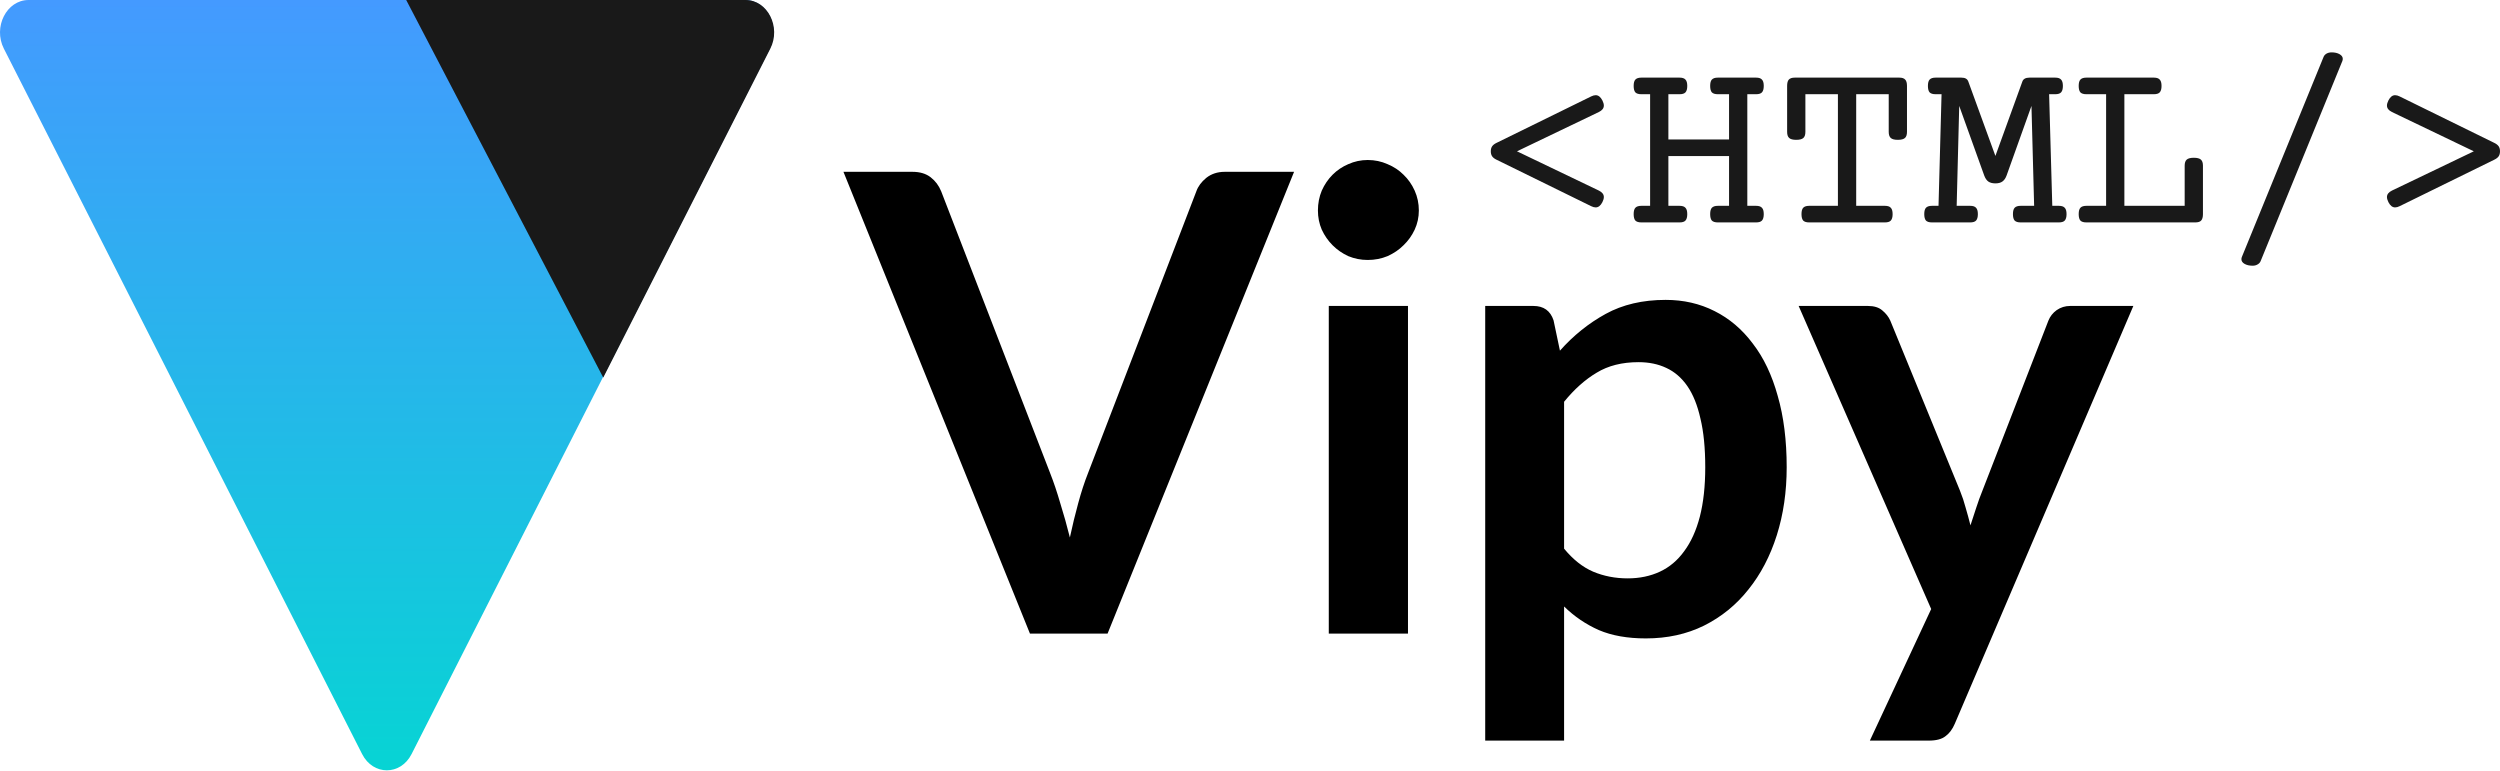
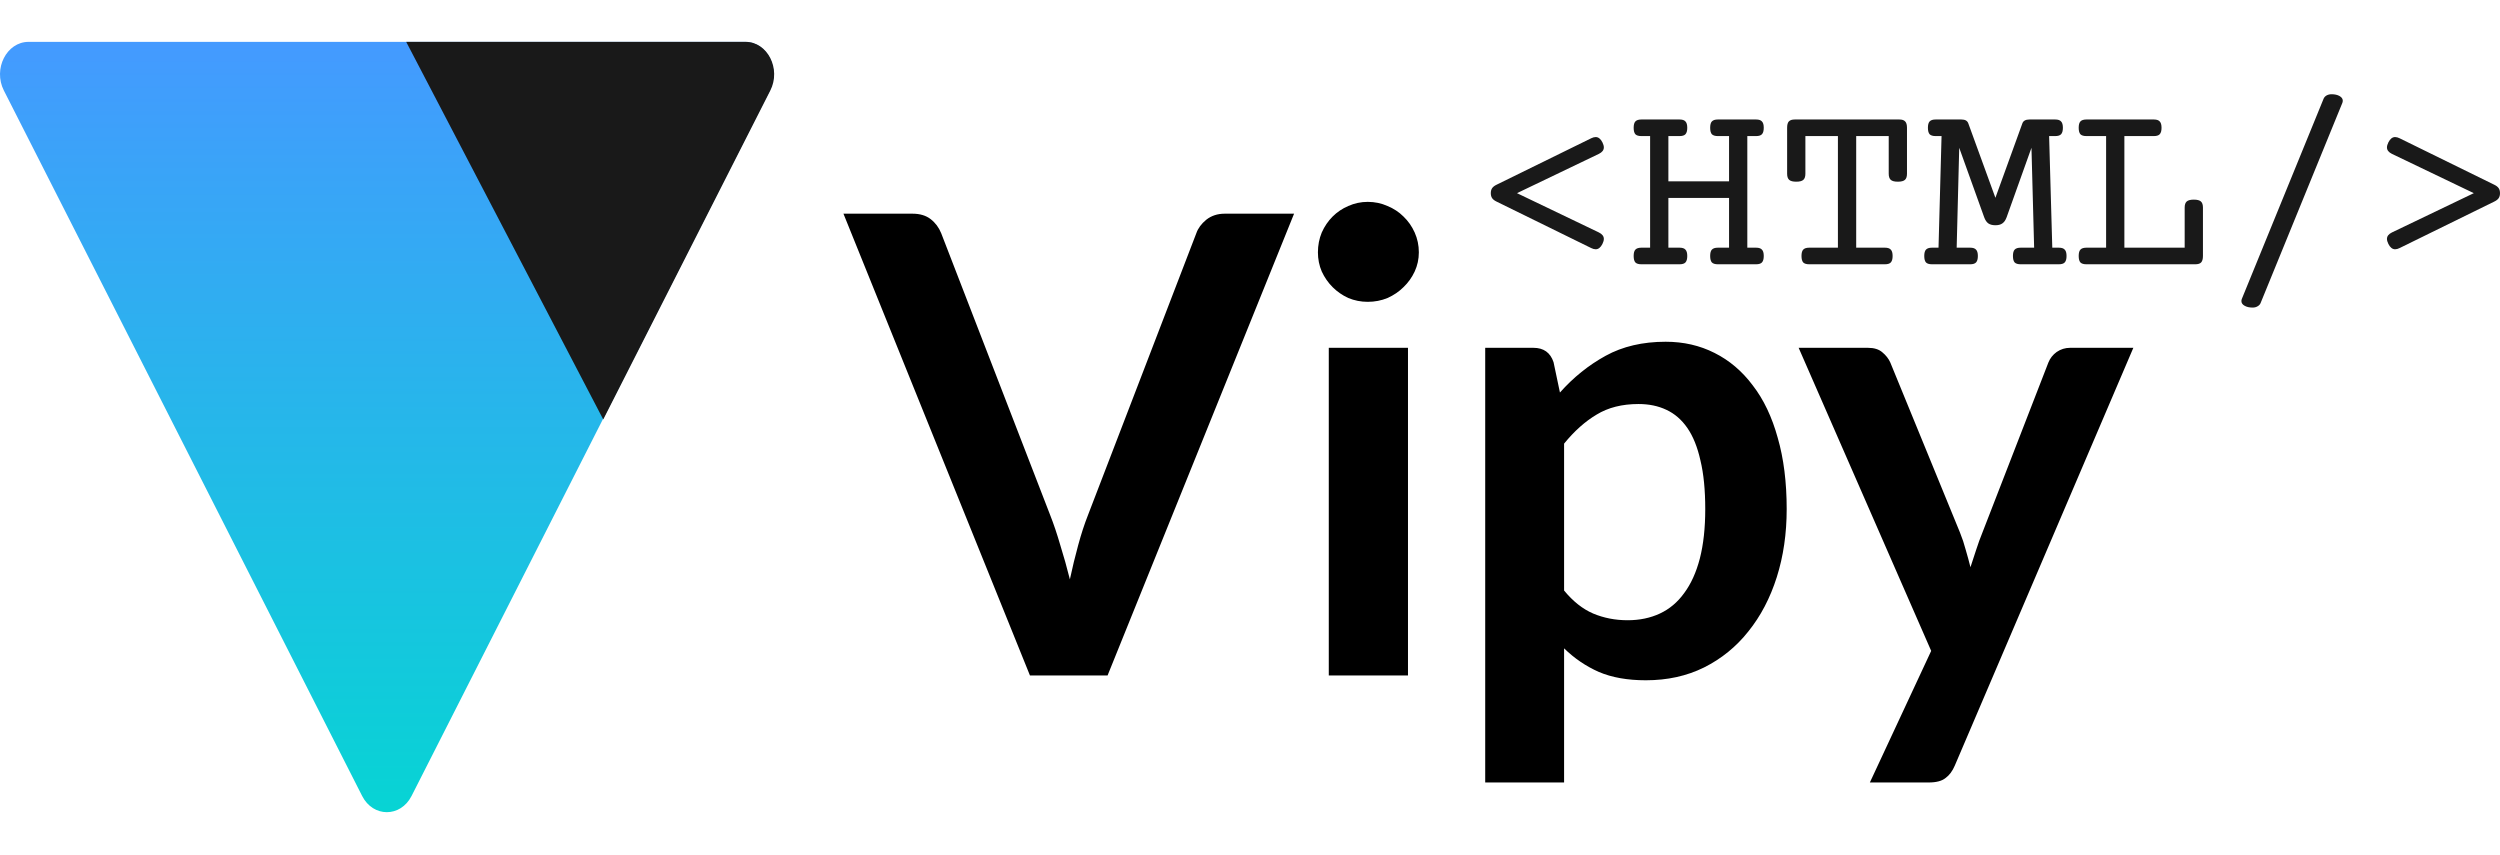
- <svg xmlns="http://www.w3.org/2000/svg" width="1957" height="603" viewBox="0 0 1957 603" fill="none">
+ <svg xmlns="http://www.w3.org/2000/svg" width="161" height="55" viewBox="0 0 1957 603" fill="none">
  <path d="M583.287 3.78172e-05C600.48 3.93232e-05 611.225 21.158 602.629 38.084L322.169 590.305C313.573 607.232 292.082 607.232 283.485 590.305L3.026 38.084C-5.571 21.158 5.175 -1.506e-06 22.368 0L583.287 3.78172e-05Z" fill="url(#paint0_linear_1210_1381)" />
  <path fill-rule="evenodd" clip-rule="evenodd" d="M472.223 295.562L602.99 38.084C611.586 21.158 600.84 1.94181e-05 583.648 1.79121e-05L317.969 0L472.223 295.562Z" fill="#191919" />
  <path d="M1245.58 75.469C1246.85 74.833 1248.02 74.515 1249.1 74.515C1251.2 74.515 1252.95 75.883 1254.35 78.62C1255.11 80.148 1255.49 81.485 1255.49 82.631C1255.49 84.731 1254.19 86.418 1251.58 87.691L1187.5 118.437L1251.58 149.182C1254.19 150.455 1255.49 152.142 1255.49 154.243C1255.49 155.389 1255.11 156.726 1254.35 158.253C1252.95 160.99 1251.2 162.359 1249.1 162.359C1248.02 162.359 1246.85 162.041 1245.58 161.404L1171.48 125.025C1169.89 124.261 1168.75 123.37 1168.05 122.352C1167.35 121.333 1167 120.028 1167 118.437C1167 116.845 1167.35 115.54 1168.05 114.522C1168.75 113.504 1169.89 112.612 1171.48 111.848L1245.58 75.469Z" fill="#191919" />
  <path d="M1374.67 60.765C1376.83 60.765 1378.35 61.274 1379.24 62.293C1380.2 63.248 1380.67 64.903 1380.67 67.258C1380.67 69.613 1380.2 71.3 1379.24 72.319C1378.35 73.273 1376.83 73.751 1374.67 73.751H1367.8V161.118H1374.67C1376.83 161.118 1378.35 161.627 1379.24 162.646C1380.2 163.6 1380.67 165.255 1380.67 167.611C1380.67 169.966 1380.2 171.653 1379.24 172.671C1378.35 173.626 1376.83 174.103 1374.67 174.103H1344.72C1342.56 174.103 1341.01 173.626 1340.05 172.671C1339.16 171.653 1338.72 169.966 1338.72 167.611C1338.72 165.255 1339.16 163.6 1340.05 162.646C1341.01 161.627 1342.56 161.118 1344.72 161.118H1353.5V122.161H1306.01V161.118H1314.78C1316.94 161.118 1318.47 161.627 1319.36 162.646C1320.31 163.6 1320.79 165.255 1320.79 167.611C1320.79 169.966 1320.31 171.653 1319.36 172.671C1318.47 173.626 1316.94 174.103 1314.78 174.103H1284.84C1282.68 174.103 1281.12 173.626 1280.17 172.671C1279.28 171.653 1278.83 169.966 1278.83 167.611C1278.83 165.255 1279.28 163.6 1280.17 162.646C1281.12 161.627 1282.68 161.118 1284.84 161.118H1291.71V73.751H1284.84C1282.68 73.751 1281.12 73.273 1280.17 72.319C1279.28 71.3 1278.83 69.613 1278.83 67.258C1278.83 64.903 1279.28 63.248 1280.17 62.293C1281.12 61.274 1282.68 60.765 1284.84 60.765H1314.78C1316.94 60.765 1318.47 61.274 1319.36 62.293C1320.31 63.248 1320.79 64.903 1320.79 67.258C1320.79 69.613 1320.31 71.3 1319.36 72.319C1318.47 73.273 1316.94 73.751 1314.78 73.751H1306.01V109.175H1353.5V73.751H1344.72C1342.56 73.751 1341.01 73.273 1340.05 72.319C1339.16 71.3 1338.72 69.613 1338.72 67.258C1338.72 64.903 1339.16 63.248 1340.05 62.293C1341.01 61.274 1342.56 60.765 1344.72 60.765H1374.67Z" fill="#191919" />
  <path d="M1486.79 60.765C1488.95 60.765 1490.47 61.274 1491.36 62.293C1492.32 63.248 1492.79 64.903 1492.79 67.258V103.255C1492.79 105.483 1492.25 107.074 1491.17 108.029C1490.09 108.984 1488.25 109.461 1485.64 109.461C1483.03 109.461 1481.19 108.984 1480.11 108.029C1479.03 107.074 1478.49 105.483 1478.49 103.255V73.751H1453.03V161.118H1475.53C1477.69 161.118 1479.22 161.627 1480.11 162.646C1481.06 163.6 1481.54 165.255 1481.54 167.611C1481.54 169.966 1481.06 171.653 1480.11 172.671C1479.22 173.626 1477.69 174.103 1475.53 174.103H1416.22C1414.06 174.103 1412.5 173.626 1411.55 172.671C1410.66 171.653 1410.21 169.966 1410.21 167.611C1410.21 165.255 1410.66 163.6 1411.55 162.646C1412.5 161.627 1414.06 161.118 1416.22 161.118H1438.72V73.751H1413.26V103.255C1413.26 105.483 1412.72 107.074 1411.64 108.029C1410.56 108.984 1408.72 109.461 1406.11 109.461C1403.51 109.461 1401.66 108.984 1400.58 108.029C1399.5 107.074 1398.96 105.483 1398.96 103.255V67.258C1398.96 64.903 1399.41 63.248 1400.3 62.293C1401.25 61.274 1402.81 60.765 1404.97 60.765H1486.79Z" fill="#191919" />
  <path d="M1608.82 60.765C1610.98 60.765 1612.51 61.274 1613.4 62.293C1614.35 63.248 1614.83 64.903 1614.83 67.258C1614.83 69.613 1614.35 71.3 1613.4 72.319C1612.51 73.273 1610.98 73.751 1608.82 73.751H1604.05L1606.53 161.118H1611.68C1613.84 161.118 1615.37 161.627 1616.26 162.646C1617.21 163.6 1617.69 165.255 1617.69 167.611C1617.69 169.966 1617.21 171.653 1616.26 172.671C1615.37 173.626 1613.84 174.103 1611.68 174.103H1581.74C1579.58 174.103 1578.02 173.626 1577.07 172.671C1576.18 171.653 1575.73 169.966 1575.73 167.611C1575.73 165.255 1576.18 163.6 1577.07 162.646C1578.02 161.627 1579.58 161.118 1581.74 161.118H1592.32L1590.23 82.917L1570.77 137.342C1569.95 139.57 1568.83 141.162 1567.44 142.117C1566.1 143.071 1564.29 143.549 1562 143.549C1559.71 143.549 1557.87 143.071 1556.47 142.117C1555.13 141.162 1554.05 139.57 1553.23 137.342L1533.68 82.917L1531.68 161.118H1542.26C1544.42 161.118 1545.95 161.627 1546.84 162.646C1547.79 163.6 1548.27 165.255 1548.27 167.611C1548.27 169.966 1547.79 171.653 1546.84 172.671C1545.95 173.626 1544.42 174.103 1542.26 174.103H1512.32C1510.16 174.103 1508.6 173.626 1507.65 172.671C1506.76 171.653 1506.31 169.966 1506.31 167.611C1506.31 165.255 1506.76 163.6 1507.65 162.646C1508.6 161.627 1510.16 161.118 1512.32 161.118H1517.47L1519.85 73.751H1515.18C1513.02 73.751 1511.46 73.273 1510.51 72.319C1509.62 71.3 1509.17 69.613 1509.17 67.258C1509.17 64.903 1509.62 63.248 1510.51 62.293C1511.46 61.274 1513.02 60.765 1515.18 60.765H1535.3C1536.83 60.765 1538.03 61.02 1538.92 61.529C1539.81 62.038 1540.45 62.834 1540.83 63.916L1562 122.065L1583.07 63.916C1583.77 61.815 1585.65 60.765 1588.7 60.765H1608.82Z" fill="#191919" />
  <path d="M1686.04 60.765C1688.2 60.765 1689.73 61.274 1690.62 62.293C1691.57 63.248 1692.05 64.903 1692.05 67.258C1692.05 69.613 1691.57 71.3 1690.62 72.319C1689.73 73.273 1688.2 73.751 1686.04 73.751H1662.96V161.118H1710.16V129.704C1710.16 127.476 1710.7 125.885 1711.78 124.93C1712.87 123.975 1714.71 123.497 1717.32 123.497C1719.92 123.497 1721.77 123.975 1722.85 124.93C1723.93 125.885 1724.47 127.476 1724.47 129.704V167.611C1724.47 169.966 1723.99 171.653 1723.04 172.671C1722.15 173.626 1720.62 174.103 1718.46 174.103H1633.21C1631.05 174.103 1629.49 173.626 1628.54 172.671C1627.65 171.653 1627.2 169.966 1627.2 167.611C1627.2 165.255 1627.65 163.6 1628.54 162.646C1629.49 161.627 1631.05 161.118 1633.21 161.118H1648.66V73.751H1633.21C1631.05 73.751 1629.49 73.273 1628.54 72.319C1627.65 71.3 1627.2 69.613 1627.2 67.258C1627.2 64.903 1627.65 63.248 1628.54 62.293C1629.49 61.274 1631.05 60.765 1633.21 60.765H1686.04Z" fill="#191919" />
  <path d="M1825.14 41C1827.69 41 1829.78 41.477 1831.44 42.432C1833.09 43.387 1833.92 44.596 1833.92 46.061C1833.92 46.57 1833.82 47.111 1833.63 47.684L1769.55 204.563C1769.1 205.581 1768.31 206.409 1767.16 207.045C1766.08 207.682 1764.81 208 1763.35 208C1760.81 208 1758.71 207.523 1757.06 206.568C1755.4 205.613 1754.58 204.403 1754.58 202.939C1754.58 202.43 1754.67 201.889 1754.86 201.316L1818.94 44.437C1819.39 43.419 1820.15 42.591 1821.23 41.955C1822.38 41.318 1823.68 41 1825.14 41Z" fill="#191919" />
  <path d="M1952.52 111.848C1954.11 112.612 1955.25 113.504 1955.95 114.522C1956.65 115.54 1957 116.845 1957 118.437C1957 120.028 1956.65 121.333 1955.95 122.352C1955.25 123.37 1954.11 124.261 1952.52 125.025L1878.42 161.404C1877.15 162.041 1875.98 162.359 1874.9 162.359C1872.8 162.359 1871.05 160.99 1869.65 158.253C1868.89 156.726 1868.51 155.389 1868.51 154.243C1868.51 152.142 1869.81 150.455 1872.42 149.182L1936.5 118.437L1872.42 87.691C1869.81 86.418 1868.51 84.731 1868.51 82.631C1868.51 81.485 1868.89 80.148 1869.65 78.62C1871.05 75.883 1872.8 74.515 1874.9 74.515C1875.98 74.515 1877.15 74.833 1878.42 75.469L1952.52 111.848Z" fill="#191919" />
  <path d="M1013 134.5L867 496H806.25L660.25 134.5H714.25C720.083 134.5 724.833 135.917 728.5 138.75C732.167 141.583 734.917 145.25 736.75 149.75L822 370.25C824.833 377.417 827.5 385.333 830 394C832.667 402.5 835.167 411.417 837.5 420.75C839.5 411.417 841.667 402.5 844 394C846.333 385.333 848.917 377.417 851.75 370.25L936.5 149.75C937.833 145.917 940.417 142.417 944.25 139.25C948.25 136.083 953.083 134.5 958.75 134.5H1013ZM1102.17 239.5V496H1040.17V239.5H1102.17ZM1110.67 164.75C1110.67 170.083 1109.58 175.083 1107.42 179.75C1105.25 184.417 1102.33 188.5 1098.67 192C1095.17 195.5 1091 198.333 1086.17 200.5C1081.33 202.5 1076.17 203.5 1070.67 203.5C1065.33 203.5 1060.25 202.5 1055.42 200.5C1050.75 198.333 1046.67 195.5 1043.17 192C1039.67 188.5 1036.83 184.417 1034.67 179.75C1032.67 175.083 1031.67 170.083 1031.67 164.75C1031.67 159.25 1032.67 154.083 1034.67 149.25C1036.83 144.417 1039.67 140.25 1043.17 136.75C1046.67 133.25 1050.75 130.5 1055.42 128.5C1060.25 126.333 1065.33 125.25 1070.67 125.25C1076.17 125.25 1081.33 126.333 1086.17 128.5C1091 130.5 1095.17 133.25 1098.67 136.75C1102.33 140.25 1105.25 144.417 1107.42 149.25C1109.58 154.083 1110.67 159.25 1110.67 164.75ZM1224.37 429.5C1231.37 438 1238.95 444 1247.12 447.5C1255.45 451 1264.45 452.75 1274.12 452.75C1283.45 452.75 1291.87 451 1299.37 447.5C1306.87 444 1313.2 438.667 1318.37 431.5C1323.7 424.333 1327.79 415.333 1330.62 404.5C1333.45 393.5 1334.87 380.583 1334.87 365.75C1334.87 350.75 1333.62 338.083 1331.12 327.75C1328.79 317.25 1325.37 308.75 1320.87 302.25C1316.37 295.75 1310.87 291 1304.37 288C1298.04 285 1290.79 283.5 1282.62 283.5C1269.79 283.5 1258.87 286.25 1249.87 291.75C1240.87 297.083 1232.37 304.667 1224.37 314.5V429.5ZM1221.12 274.5C1231.62 262.667 1243.54 253.083 1256.87 245.75C1270.2 238.417 1285.87 234.75 1303.87 234.75C1317.87 234.75 1330.62 237.667 1342.12 243.5C1353.79 249.333 1363.79 257.833 1372.12 269C1380.62 280 1387.12 293.667 1391.62 310C1396.29 326.167 1398.62 344.75 1398.62 365.75C1398.62 384.917 1396.04 402.667 1390.87 419C1385.7 435.333 1378.29 449.5 1368.62 461.5C1359.12 473.5 1347.54 482.917 1333.87 489.75C1320.37 496.417 1305.2 499.75 1288.37 499.75C1274.04 499.75 1261.79 497.583 1251.62 493.25C1241.45 488.75 1232.37 482.583 1224.37 474.75V579.75H1162.62V239.5H1200.37C1208.37 239.5 1213.62 243.25 1216.12 250.75L1221.12 274.5ZM1669.98 239.5L1530.23 566.5C1528.39 570.833 1525.98 574.083 1522.98 576.25C1520.14 578.583 1515.73 579.75 1509.73 579.75H1463.73L1511.73 476.75L1407.98 239.5H1462.23C1467.06 239.5 1470.81 240.667 1473.48 243C1476.31 245.333 1478.39 248 1479.73 251L1534.23 384C1536.06 388.5 1537.56 393 1538.73 397.5C1540.06 402 1541.31 406.583 1542.48 411.25C1543.98 406.583 1545.48 402 1546.98 397.5C1548.48 392.833 1550.14 388.25 1551.98 383.75L1603.48 251C1604.81 247.667 1606.98 244.917 1609.98 242.75C1613.14 240.583 1616.64 239.5 1620.48 239.5H1669.98Z" fill="black" />
  <defs>
    <linearGradient id="paint0_linear_1210_1381" x1="302.827" y1="0" x2="302.827" y2="603" gradientUnits="userSpaceOnUse">
      <stop stop-color="#449AFF" />
      <stop offset="1" stop-color="#07D4D4" />
    </linearGradient>
  </defs>
</svg>
